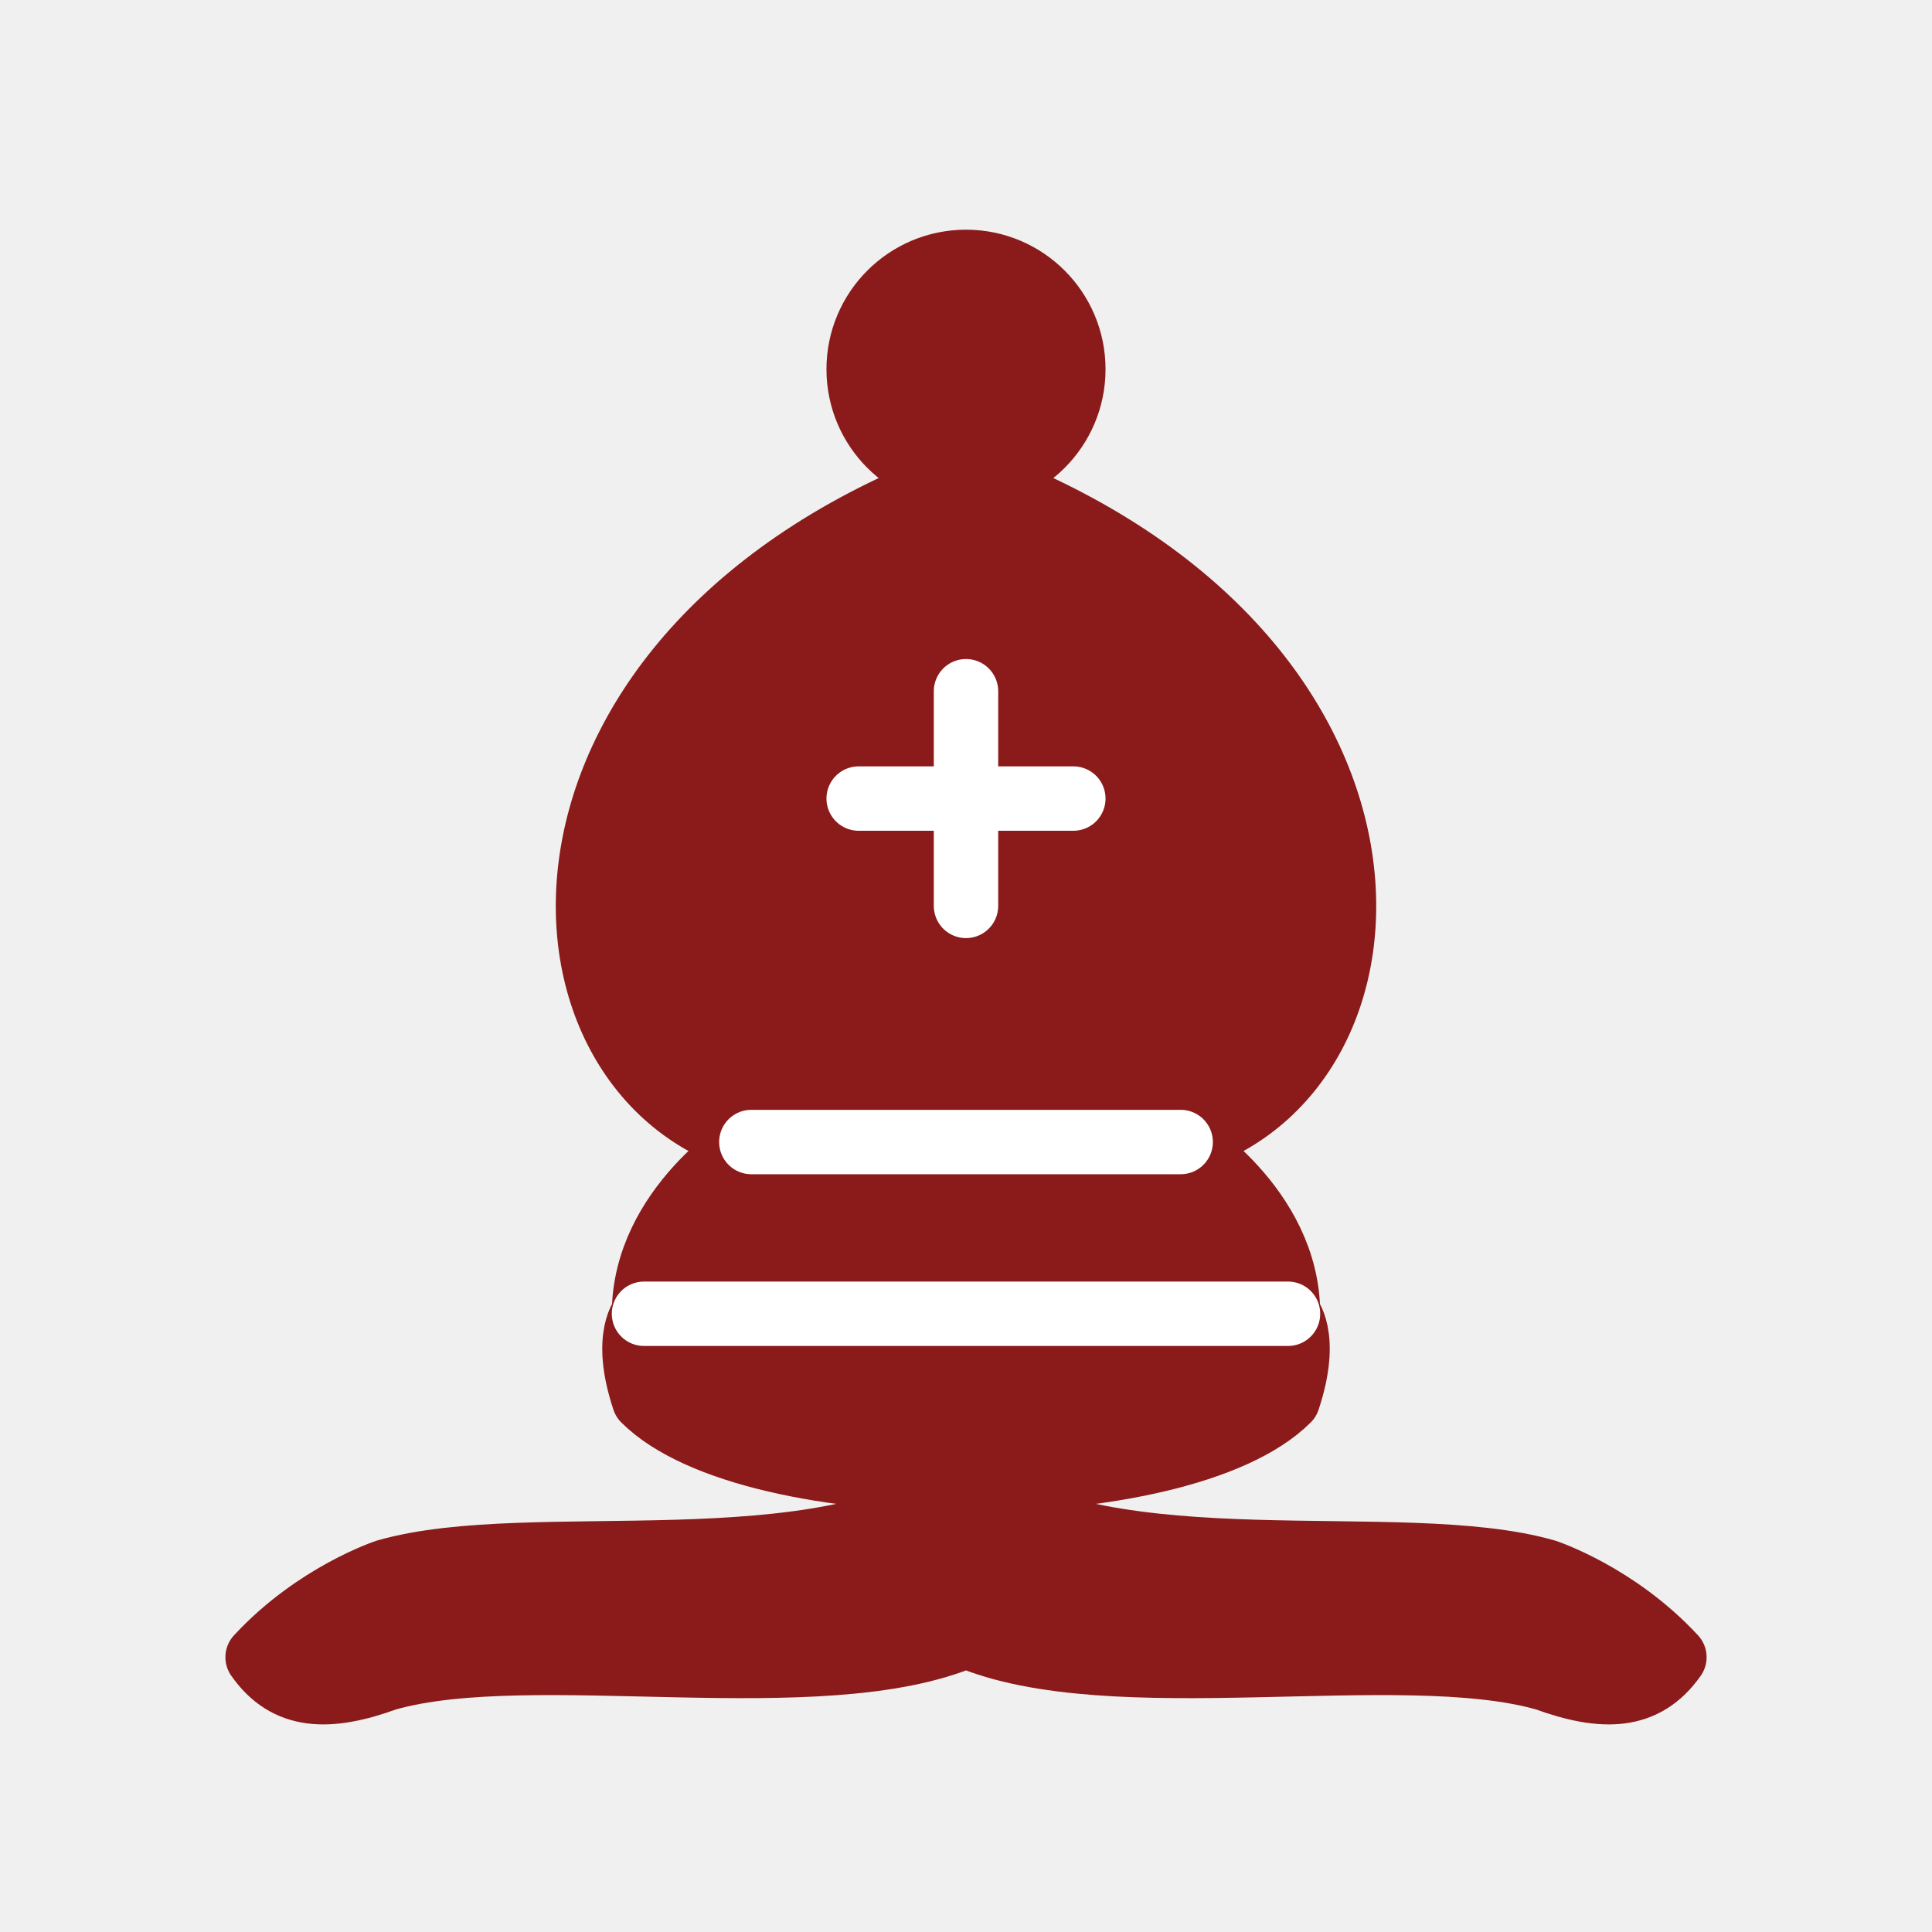
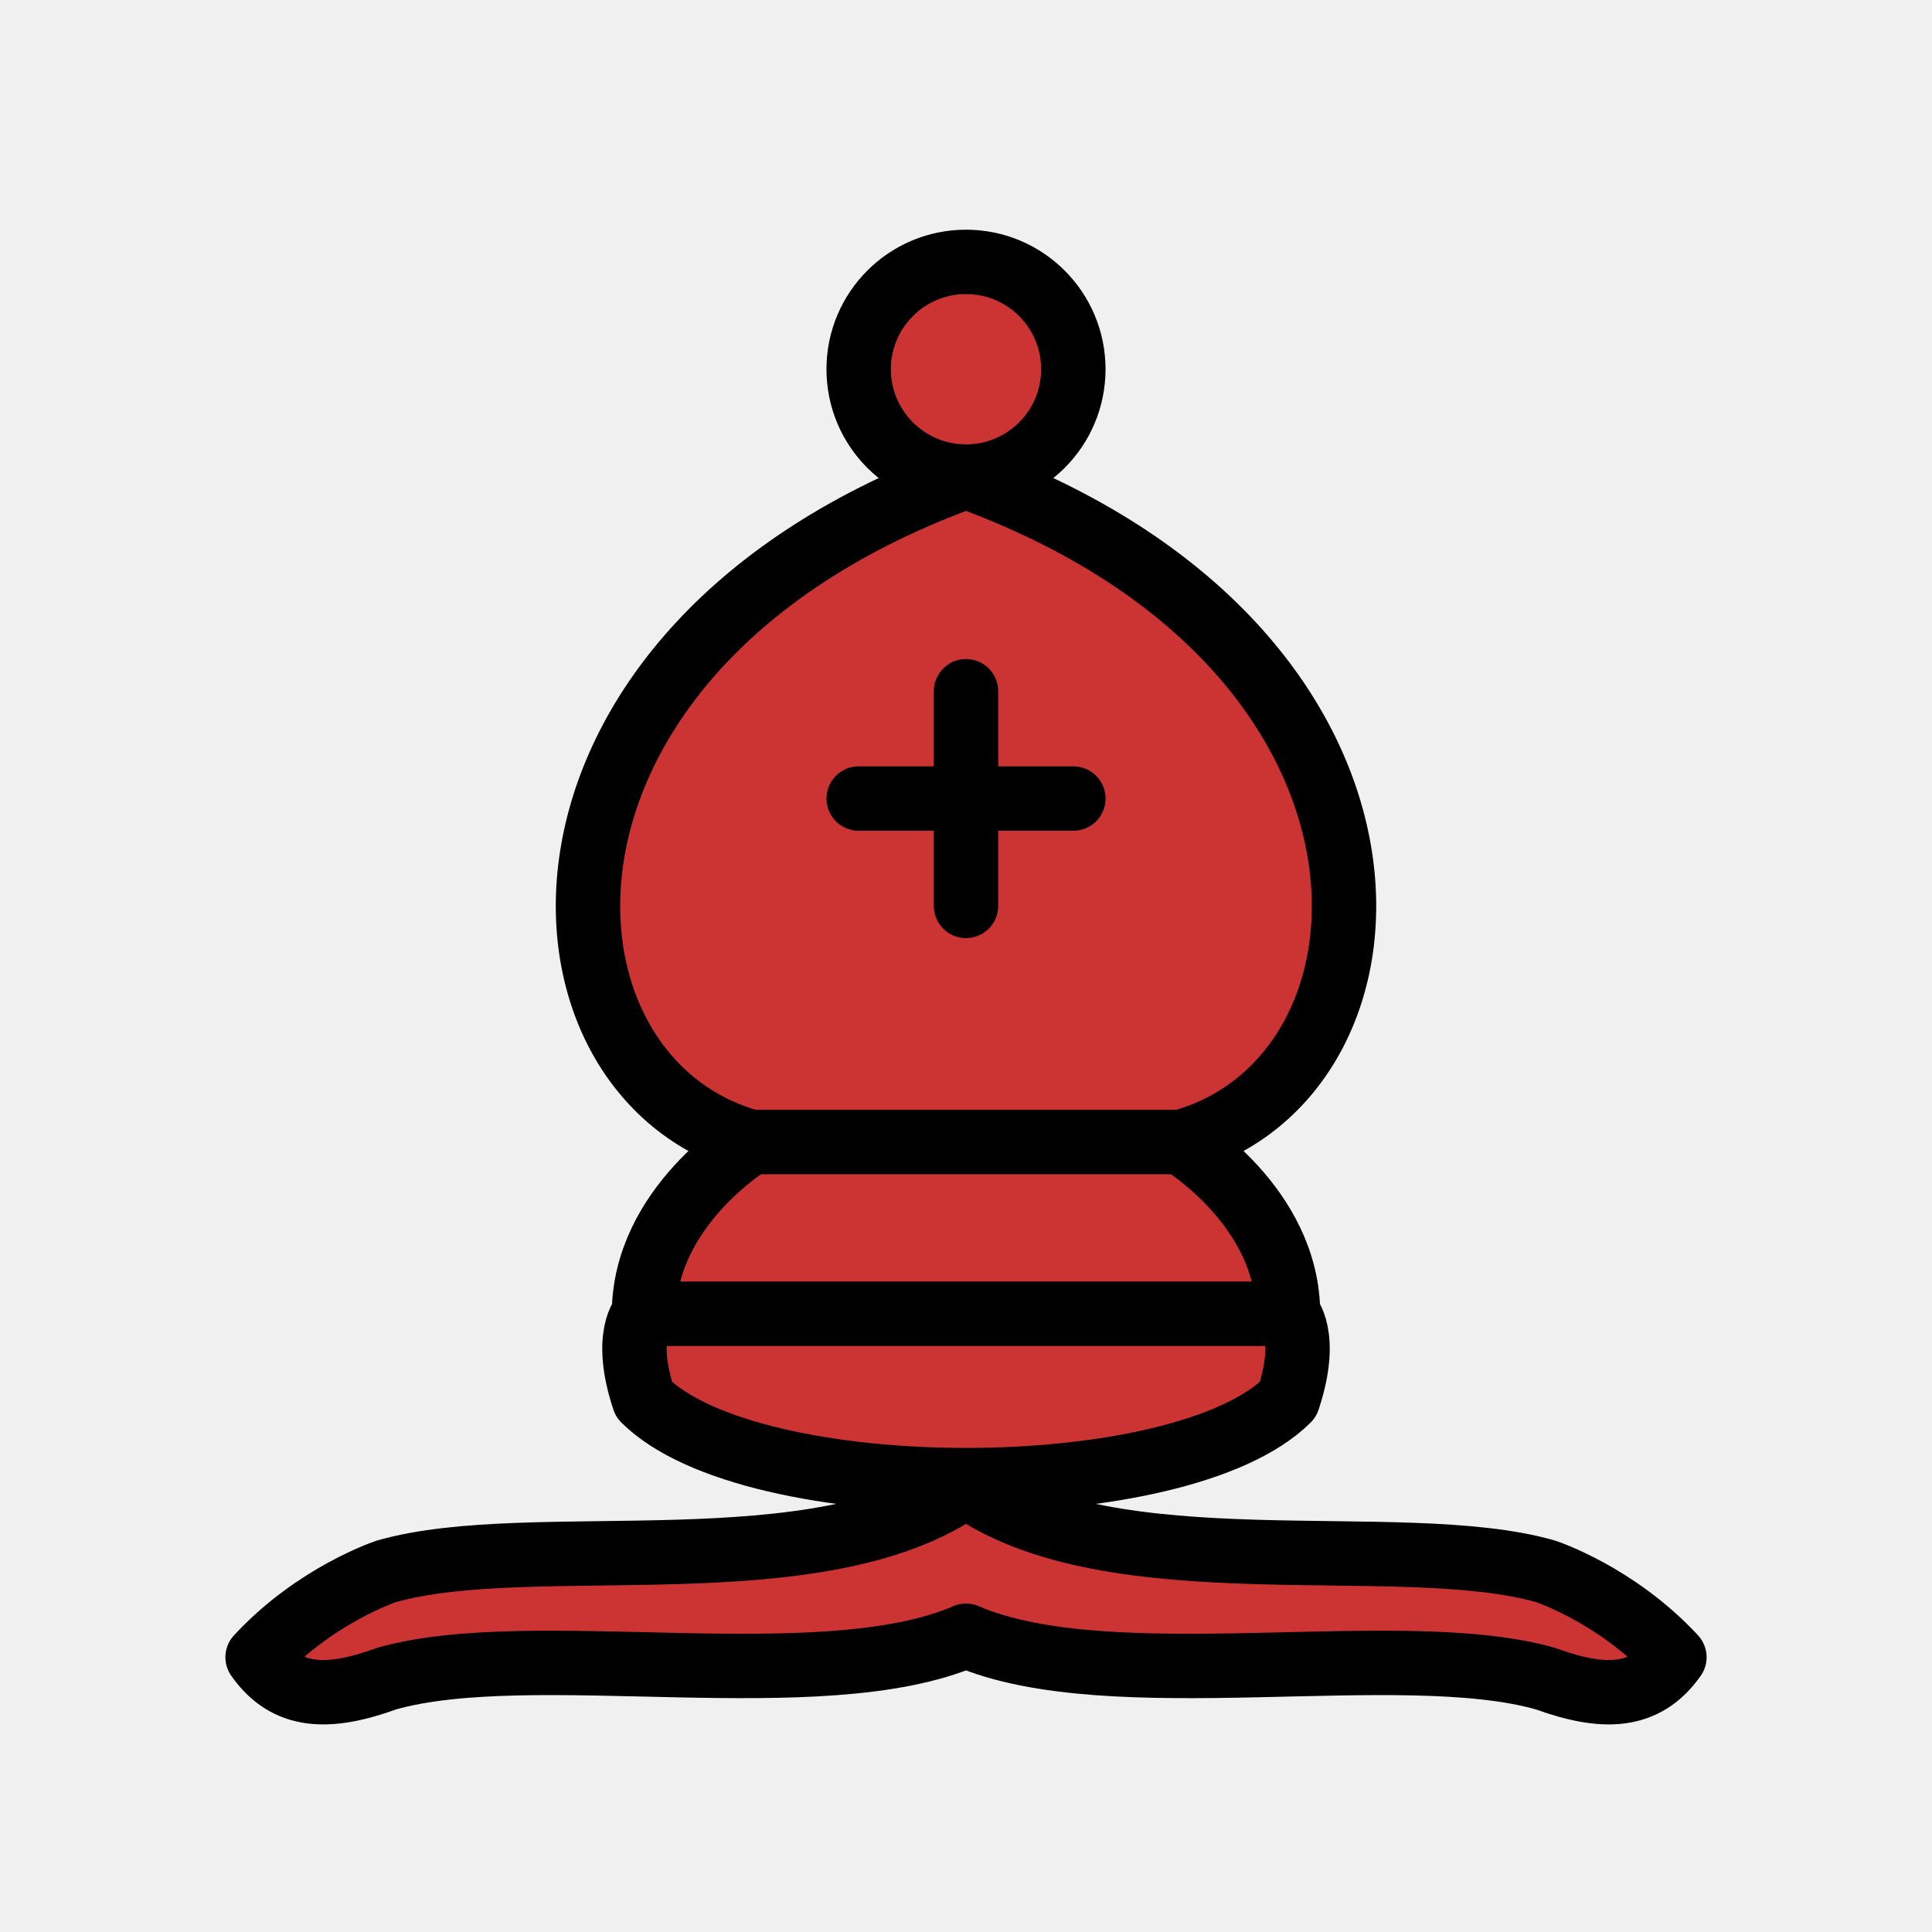
<svg xmlns="http://www.w3.org/2000/svg" version="1.1" width="45" height="45">
-   <g style="opacity:1; fill:none; fill-rule:evenodd; fill-opacity:1; stroke:#8b1a1a; stroke-width:1.5; stroke-linecap:round; stroke-linejoin:round; stroke-miterlimit:4; stroke-dasharray:none; stroke-opacity:1;" transform="translate(0,0.6)">
-     <g style="fill:#8b1a1a; stroke:#8b1a1a; stroke-linecap:butt;">
+   <g style="opacity:1; fill:none; fill-rule:evenodd; fill-opacity:1; stroke:#000000; stroke-width:1.5; stroke-linecap:round; stroke-linejoin:round; stroke-miterlimit:4; stroke-dasharray:none; stroke-opacity:1;" transform="translate(0,0.6)">
+     <g style="fill:#cc3333; stroke:#000000; stroke-linecap:butt;">
      <path d="M 9,36 C 12.39,35.03 19.11,36.43 22.5,34 C 25.89,36.43 32.61,35.03 36,36 C 36,36 37.65,36.54 39,38 C 38.32,38.97 37.35,38.99 36,38.5 C 32.61,37.53 25.89,38.96 22.5,37.5 C 19.11,38.96 12.39,37.53 9,38.5 C 7.65,38.99 6.68,38.97 6,38 C 7.35,36.54 9,36 9,36 z" />
      <path d="M 15,32 C 17.5,34.5 27.5,34.5 30,32 C 30.5,30.5 30,30 30,30 C 30,27.5 27.5,26 27.5,26 C 33,24.5 33.5,14.5 22.5,10.5 C 11.5,14.5 12,24.5 17.5,26 C 17.5,26 15,27.5 15,30 C 15,30 14.5,30.5 15,32 z" />
      <path d="M 25 8 A 2.5 2.5 0 1 1  20,8 A 2.5 2.5 0 1 1  25 8 z" />
    </g>
-     <path d="M 17.5,26 L 27.5,26 M 15,30 L 30,30 M 22.5,15.5 L 22.5,20.5 M 20,18 L 25,18" style="fill:none; stroke:#ffffff; stroke-linejoin:miter;" />
+     <path d="M 17.5,26 L 27.5,26 M 15,30 L 30,30 M 22.5,15.5 L 22.5,20.5 M 20,18 L 25,18" style="fill:none; stroke:#000000; stroke-linejoin:miter;" />
  </g>
</svg>
